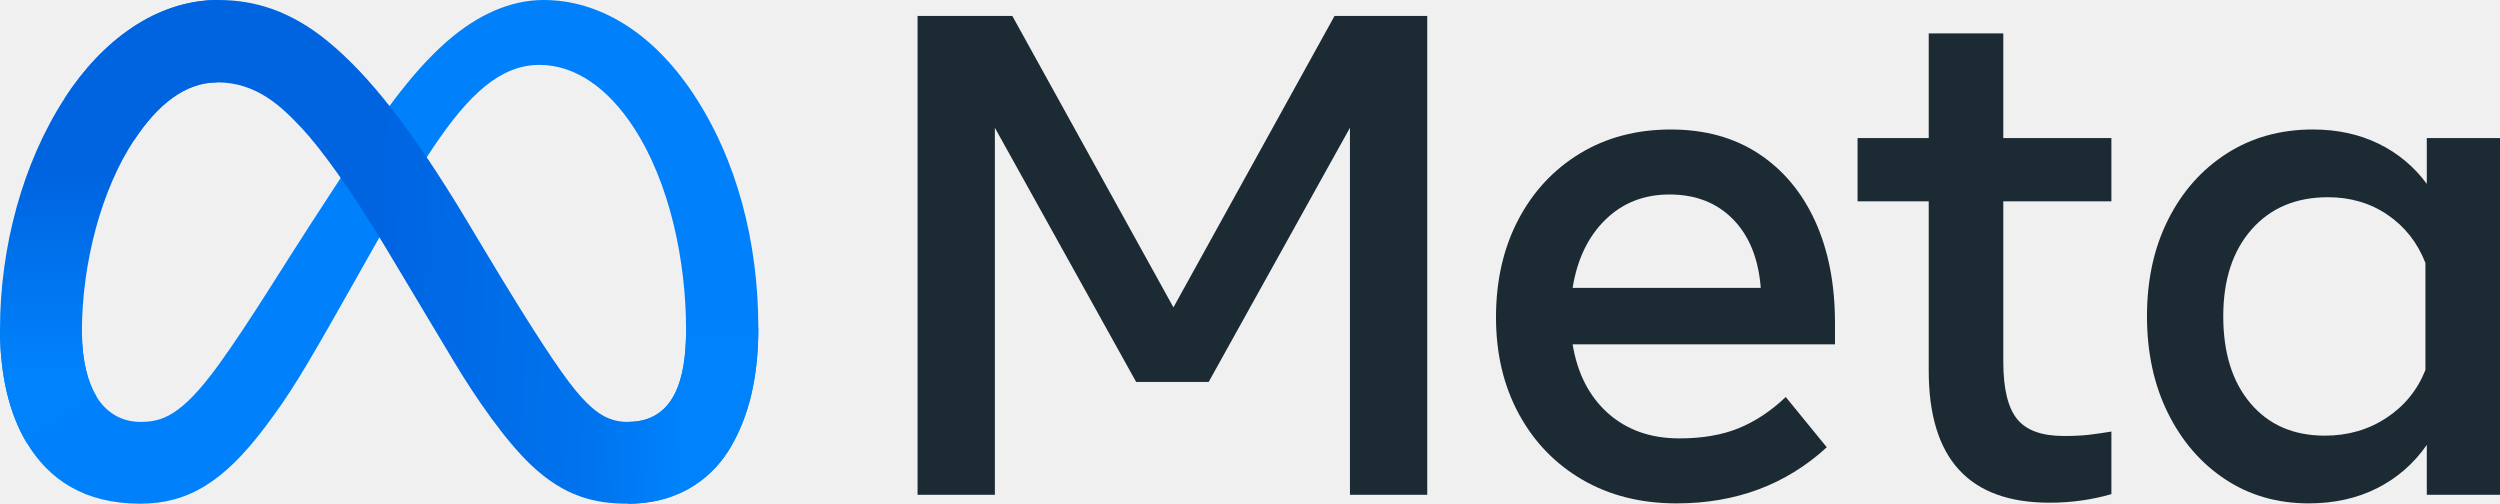
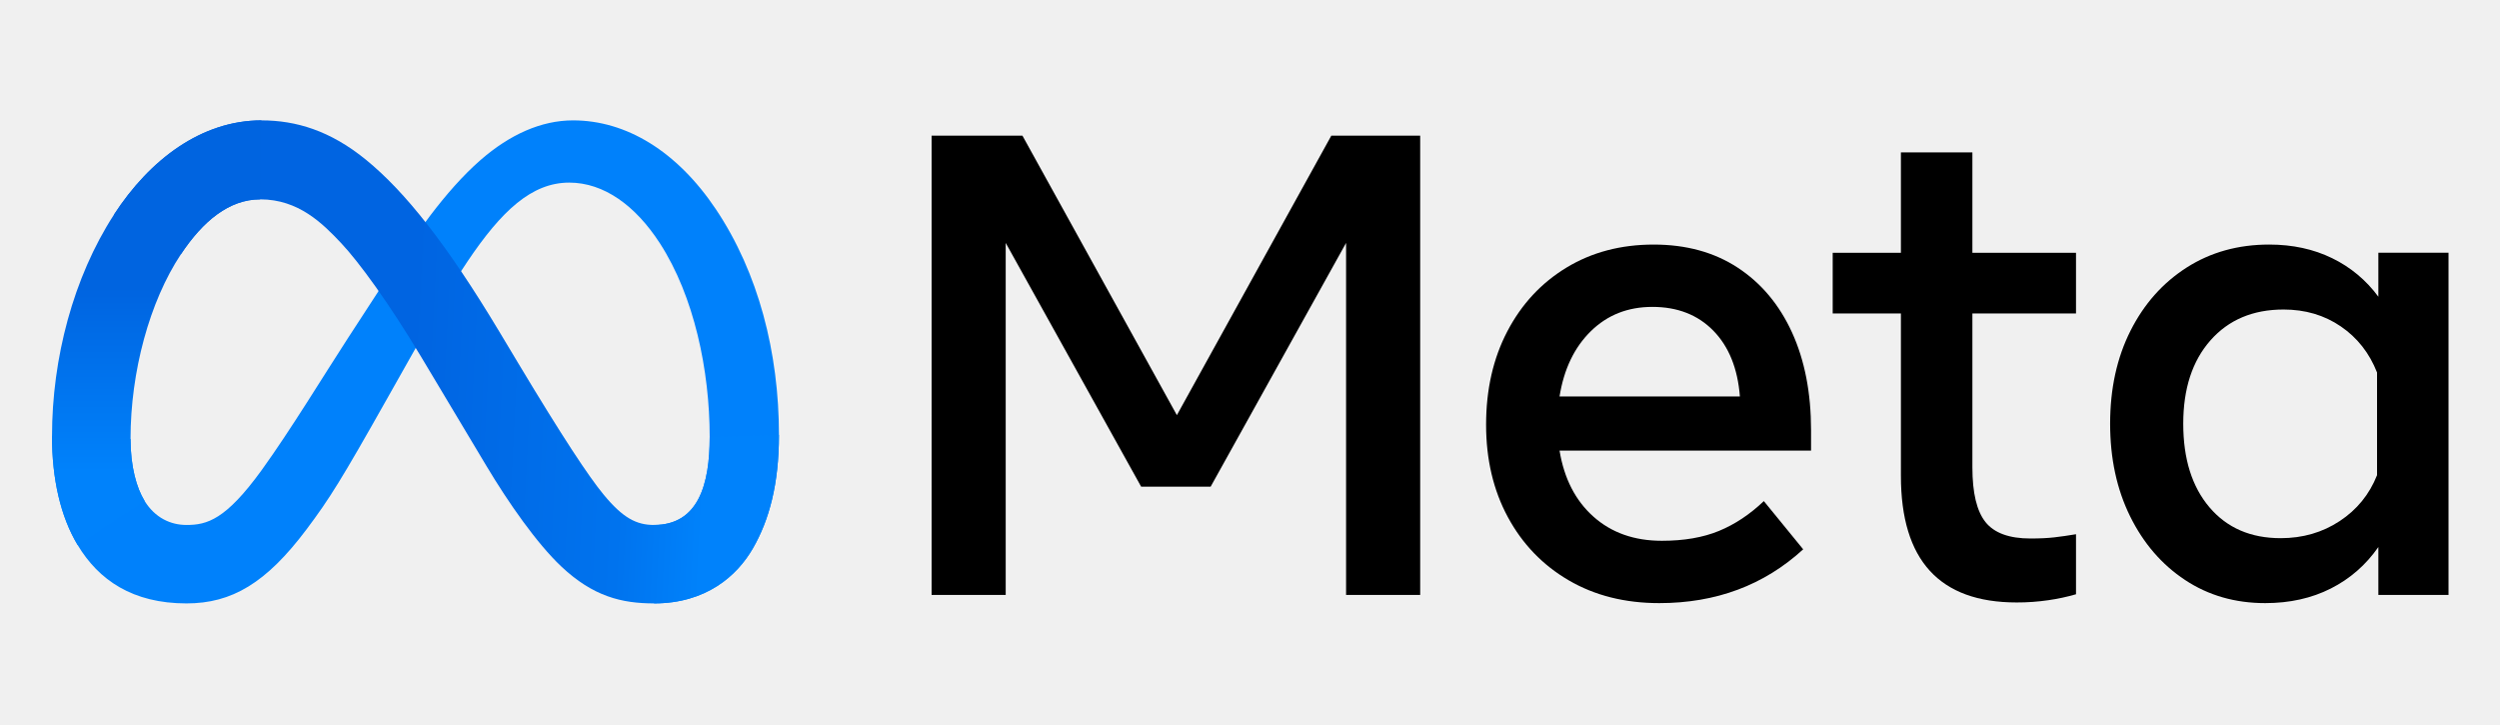
- <svg xmlns="http://www.w3.org/2000/svg" width="1280" height="257.89" viewBox="0 0 338.667 68.233" version="1.1" id="svg5" xml:space="preserve">
-   <defs id="defs2">
-     <style id="style433">.cls-1{fill:none;}.cls-2{fill:#1c2b33;}.cls-3{clip-path:url(#clip-path);}.cls-4{clip-path:url(#clip-path-2);}.cls-5{fill:url(#linear-gradient);}</style>
-     <clipPath id="clip-path-2">
-       <rect class="cls-1" x="994.995" y="995" width="1514.828" height="1010" id="rect438" />
-     </clipPath>
-     <linearGradient id="linear-gradient" x1="1865.507" y1="1532.941" x2="1449.08" y2="987.277" gradientUnits="userSpaceOnUse" gradientTransform="matrix(0.2645833,0,0,0.2645833,-943.7141,355.6928)">
-       <stop offset="0.134" stop-color="#0869e1" id="stop441" />
-       <stop offset="0.873" stop-color="#0064e0" id="stop443" />
-     </linearGradient>
-     <clipPath clipPathUnits="userSpaceOnUse" id="clipPath682">
-       <g id="g690">
-         <g id="g688">
-           <g id="g686">
-             <path class="cls-1" d="m -393.382,620.276 c -32.647,0 -58.168,24.589 -81.27,55.825 -31.747,-40.422 -58.297,-55.825 -90.07,-55.825 -64.777,0 -114.409,84.302 -114.409,173.53 0,55.836 27.013,91.053 72.259,91.053 32.565,0 55.986,-15.353 97.622,-88.134 0,0 17.356,-30.65 29.296,-51.763 q 6.276,10.133 13.22,21.837 l 19.524,32.845 c 38.033,63.645 59.224,85.214 97.622,85.214 44.078,0 68.609,-35.698 68.609,-92.695 1e-4,-93.425 -50.751,-171.888 -112.402,-171.888 z m -147.619,156.743 c -33.757,52.917 -45.435,64.777 -64.23,64.777 -19.342,0 -30.838,-16.981 -30.838,-47.26 0,-64.777 32.297,-131.014 70.799,-131.014 20.85,0 38.273,12.041 64.961,50.248 -25.342,38.87 -40.692,63.249 -40.692,63.249 z m 127.404,-6.662 -23.344,-38.933 q -9.476,-15.412 -18.213,-28.371 c 21.04,-32.474 38.395,-48.655 59.035,-48.655 42.881,0 77.185,63.135 77.185,140.685 0,29.56 -9.682,46.713 -29.743,46.713 -19.227,-8e-5 -28.413,-12.698 -64.92,-71.439 z" id="path684" style="stroke-width:0.265" />
-           </g>
-         </g>
-       </g>
-     </clipPath>
-     <style id="style696">.cls-1{fill:none;}.cls-2{fill:#fff;}</style>
-     <style id="style745">.cls-1{fill:none;}.cls-2{fill:#1c2b33;}.cls-3{clip-path:url(#clip-path);}.cls-4{clip-path:url(#clip-path-2);}.cls-5{fill:url(#linear-gradient);}</style>
-     <clipPath id="clip-path-2-2">
-       <rect class="cls-1" x="994.995" y="995" width="1514.828" height="1010" id="rect750" />
-     </clipPath>
-     <linearGradient id="linear-gradient-3" x1="1865.507" y1="1532.941" x2="1449.08" y2="987.277" gradientUnits="userSpaceOnUse" gradientTransform="matrix(0.2645833,0,0,0.2645833,-1933.167,2402.601)">
-       <stop offset="0.134" stop-color="#0869e1" id="stop753" />
-       <stop offset="0.873" stop-color="#0064e0" id="stop755" />
-     </linearGradient>
-     <clipPath clipPathUnits="userSpaceOnUse" id="clipPath870">
-       <g id="g878">
-         <g id="g876" transform="translate(-5.034397e-6,8.812347e-5)">
-           <g id="g874" transform="translate(-5.034397e-6,8.812347e-5)">
-             <path class="cls-1" d="m -1453.31,3125.269 c -32.647,0 -58.168,24.589 -81.27,55.825 -31.747,-40.422 -58.297,-55.825 -90.07,-55.825 -64.777,0 -114.409,84.302 -114.409,173.53 0,55.836 27.013,91.053 72.259,91.053 32.565,0 55.986,-15.353 97.622,-88.134 0,0 17.356,-30.65 29.296,-51.763 q 6.276,10.133 13.22,21.837 l 19.524,32.845 c 38.033,63.645 59.224,85.214 97.622,85.214 44.078,0 68.609,-35.699 68.609,-92.695 10e-5,-93.425 -50.751,-171.888 -112.402,-171.888 z m -147.619,156.743 c -33.757,52.917 -45.435,64.777 -64.23,64.777 -19.342,0 -30.838,-16.98 -30.838,-47.26 0,-64.777 32.297,-131.014 70.799,-131.014 20.849,0 38.273,12.041 64.961,50.248 -25.342,38.87 -40.692,63.249 -40.692,63.249 z m 127.404,-6.662 -23.344,-38.933 q -9.476,-15.412 -18.213,-28.371 c 21.04,-32.474 38.395,-48.655 59.035,-48.655 42.881,0 77.185,63.135 77.185,140.685 0,29.56 -9.682,46.713 -29.743,46.713 -19.227,-1e-4 -28.413,-12.698 -64.92,-71.439 z" id="path872" style="stroke-width:0.265" />
-           </g>
-         </g>
-       </g>
-     </clipPath>
+ <svg xmlns="http://www.w3.org/2000/svg" version="1.1" id="Layer_1" x="0px" y="0px" viewBox="0 0 290 84" xml:space="preserve" width="290" height="84">
+   <defs id="defs15">
    <linearGradient id="Grad_Logo1" x1="61" y1="117" x2="259" y2="127" gradientUnits="userSpaceOnUse" gradientTransform="matrix(1.417636,0,0,1.417636,-1809.62,3011.431)">
      <stop style="stop-color:#0064e1" offset="0" id="stop2298" />
      <stop style="stop-color:#0064e1" offset="0.4" id="stop2300" />
      <stop style="stop-color:#0073ee" offset="0.83" id="stop2302" />
      <stop style="stop-color:#0082fb" offset="1" id="stop2304" />
    </linearGradient>
    <linearGradient id="Grad_Logo2" x1="45" y1="139" x2="45" y2="66" gradientUnits="userSpaceOnUse" gradientTransform="matrix(1.417636,0,0,1.417636,-1809.62,3011.431)">
      <stop style="stop-color:#0082fb" offset="0" id="stop2307" />
      <stop style="stop-color:#0064e0" offset="1" id="stop2309" />
    </linearGradient>
  </defs>
-   <g id="layer1" transform="translate(1809.62,-3011.432)">
+   <g id="layer1" transform="matrix(0.8211816,0,0,0.8211816,1492.063,-2458.968)">
    <g id="g2714" transform="matrix(0.2519993,0,0,0.2519993,-1353.597,2252.553)">
      <path class="cls-2" d="m -1316.368,3019.994 h 50.937 l 86.611,156.673 86.61,-156.673 h 49.834 v 257.442 h -41.558 v -197.31 l -75.945,136.628 h -38.984 l -75.945,-136.628 v 197.31 h -41.558 z" id="path763" style="stroke-width:0.271" clip-path="none" mask="none" />
      <path class="cls-2" d="m -908.327,3282.035 q -28.872,0 -50.752,-12.78 -21.885,-12.78 -34.111,-35.398 -12.231,-22.619 -12.228,-51.856 0,-29.605 11.953,-52.408 11.952,-22.799 33.192,-35.675 21.24,-12.868 48.822,-12.872 27.398,0 47.168,12.963 19.764,12.967 30.432,36.319 10.663,23.355 10.666,54.799 v 11.399 h -141.041 q 3.863,23.542 19.033,37.054 15.17,13.517 38.34,13.515 18.572,0 31.997,-5.517 13.421,-5.516 25.193,-16.733 l 22.066,27.031 q -32.919,30.161 -80.727,30.159 z m 30.342,-152.72 q -13.059,-13.33 -34.203,-13.332 -20.597,0 -34.479,13.609 -13.886,13.608 -17.562,36.594 h 101.139 q -1.841,-23.538 -14.895,-36.871 z" id="path765" style="stroke-width:0.271" clip-path="none" mask="none" />
      <path class="cls-2" d="m -772.797,3119.662 h -38.249 v -34.02 h 38.249 v -56.269 h 40.087 v 56.269 h 58.108 v 34.02 h -58.108 v 86.242 q 0,21.513 7.355,30.708 7.352,9.198 25.193,9.194 7.903,0 13.424,-0.643 5.516,-0.641 12.136,-1.747 v 33.651 a 113.596,113.596 0 0 1 -15.354,3.311 120.84,120.84 0 0 1 -17.929,1.287 q -64.914,0 -64.911,-70.98 z" id="path767" style="stroke-width:0.271" clip-path="none" mask="none" />
      <path class="cls-2" d="m -465.701,3277.436 h -39.352 v -26.847 q -10.482,15.081 -26.663,23.261 -16.183,8.18 -36.778,8.184 -25.376,0 -44.96,-12.966 -19.584,-12.963 -30.801,-35.673 -11.218,-22.711 -11.217,-51.948 0,-29.421 11.402,-52.042 11.399,-22.616 31.536,-35.49 20.136,-12.868 46.247,-12.872 19.676,0 35.307,7.632 a 69.802,69.802 0 0 1 25.928,21.606 v -24.64 h 39.352 z m -40.087,-124.675 q -6.439,-16.366 -20.32,-25.838 -13.886,-9.469 -32.088,-9.469 -25.747,0 -41.006,17.285 -15.266,17.286 -15.263,46.708 0,29.608 14.711,46.892 14.709,17.286 39.904,17.285 18.57,0 33.099,-9.563 14.524,-9.557 20.963,-25.744 z" id="path769" style="stroke-width:0.271" clip-path="none" mask="none" />
      <path id="Logo0" style="fill:#0081fb;stroke-width:1.418" d="m -1765.589,3189.997 c 0,15.566 3.417,27.516 7.882,34.746 5.855,9.47 14.588,13.482 23.49,13.482 11.483,0 21.988,-2.849 42.231,-30.848 16.218,-22.441 35.328,-53.941 48.185,-73.689 l 21.775,-33.456 c 15.126,-23.235 32.634,-49.064 52.708,-66.572 16.388,-14.29 34.066,-22.229 51.857,-22.229 29.87,0 58.322,17.309 80.096,49.773 23.831,35.554 35.398,80.337 35.398,126.552 0,27.474 -5.415,47.661 -14.63,63.609 -8.903,15.424 -26.255,30.834 -55.444,30.834 v -43.975 c 24.993,0 31.23,-22.966 31.23,-49.249 0,-37.454 -8.733,-79.019 -27.97,-108.719 -13.652,-21.066 -31.344,-33.938 -50.808,-33.938 -21.052,0 -37.993,15.877 -57.031,44.188 -10.122,15.041 -20.513,33.371 -32.18,54.054 l -12.844,22.753 c -25.801,45.747 -32.336,56.167 -45.237,73.363 -22.611,30.111 -41.919,41.523 -67.338,41.523 -30.153,0 -49.22,-13.056 -61.029,-32.733 -9.64,-16.034 -14.375,-37.071 -14.375,-61.043 z" clip-path="none" mask="none" />
      <path id="Logo1" style="fill:url(#Grad_Logo1);stroke-width:1.418" d="m -1774.902,3064.309 c 20.187,-31.117 49.32,-52.878 82.733,-52.878 19.351,0 38.588,5.727 58.676,22.129 21.973,17.933 45.393,47.462 74.61,96.13 l 10.476,17.465 c 25.291,42.132 39.68,63.808 48.1,74.029 10.831,13.127 18.415,17.04 28.268,17.04 24.993,0 31.23,-22.966 31.23,-49.249 l 38.843,-1.219 c 0,27.474 -5.415,47.661 -14.63,63.609 -8.903,15.424 -26.255,30.834 -55.444,30.834 -18.146,0 -34.222,-3.941 -51.999,-20.712 -13.666,-12.872 -29.643,-35.739 -41.934,-56.294 l -36.561,-61.072 c -18.344,-30.649 -35.172,-53.502 -44.911,-63.85 -10.476,-11.128 -23.944,-24.568 -45.435,-24.568 -17.394,0 -32.166,12.206 -44.528,30.876 z" clip-path="none" mask="none" />
      <path id="Logo2" style="fill:url(#Grad_Logo2);stroke-width:1.418" d="m -1692.878,3055.704 c -17.394,0 -32.166,12.206 -44.528,30.876 -17.48,26.382 -28.183,65.679 -28.183,103.416 0,15.566 3.417,27.516 7.882,34.746 l -37.539,24.724 c -9.64,-16.034 -14.375,-37.071 -14.375,-61.043 0,-43.592 11.965,-89.028 34.718,-124.114 20.187,-31.117 49.32,-52.878 82.733,-52.878 z" clip-path="none" mask="none" />
    </g>
  </g>
</svg>
